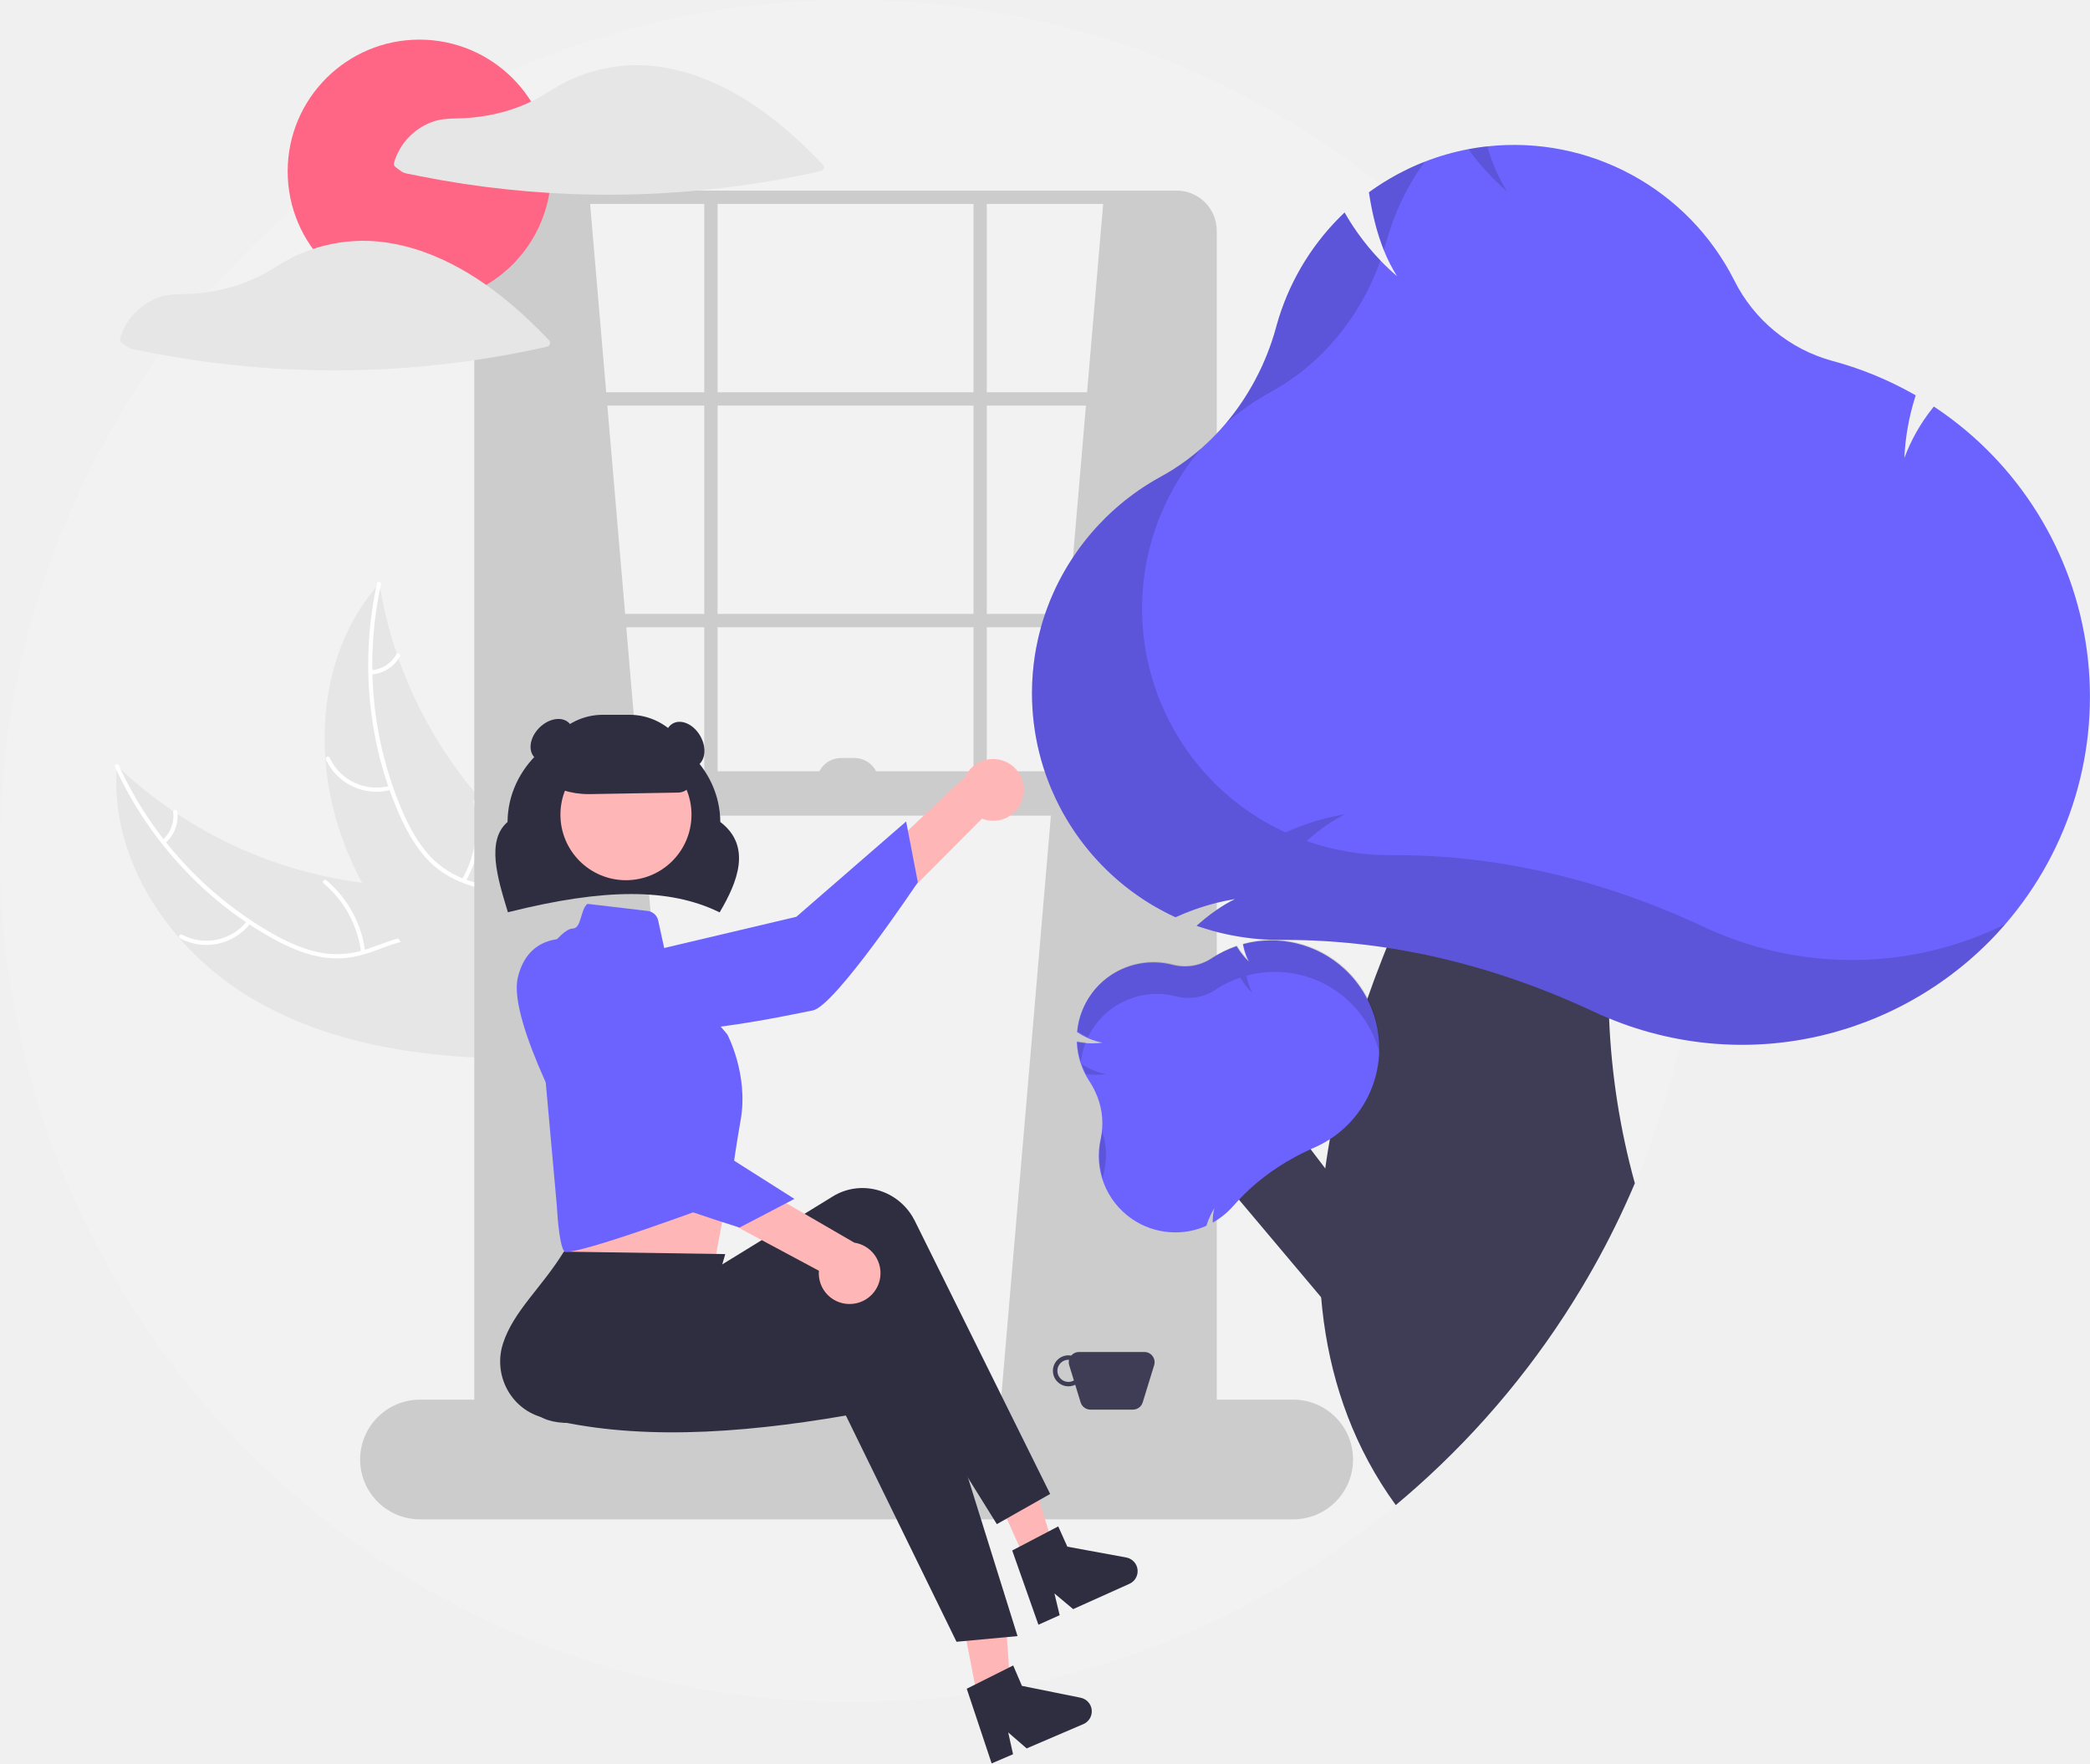
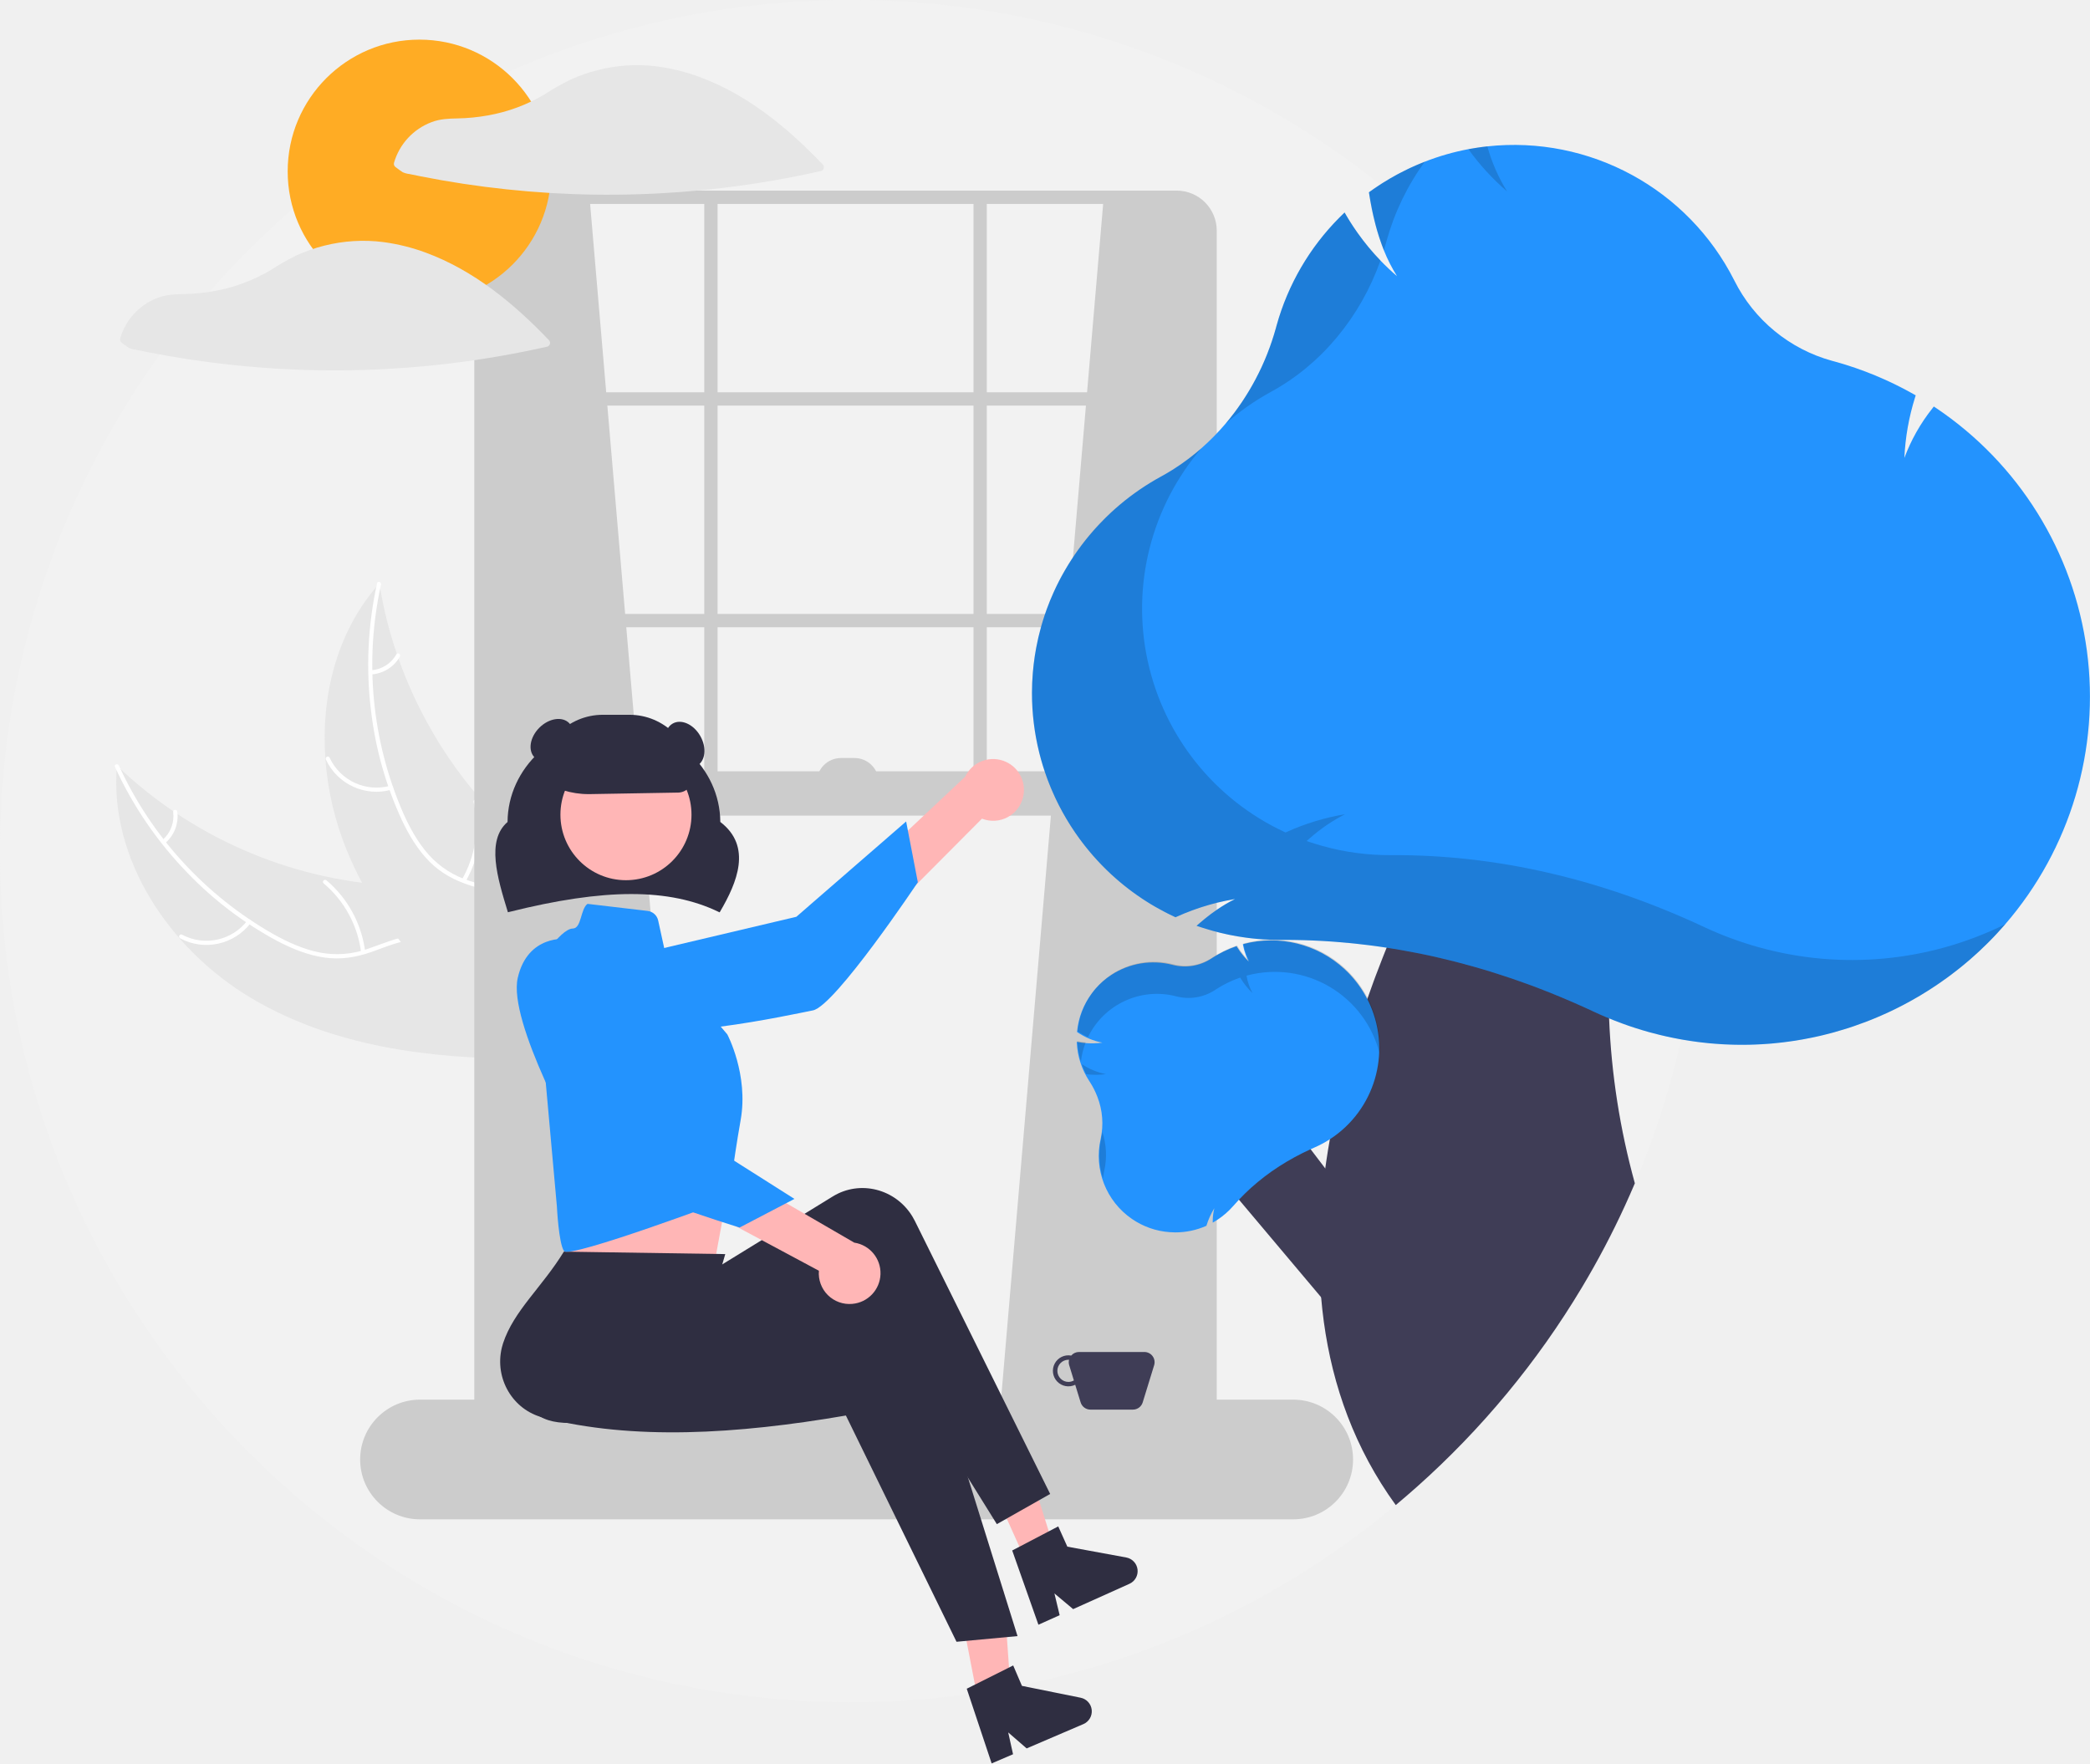
<svg xmlns="http://www.w3.org/2000/svg" data-name="Layer 1" width="943.001" height="795.629" viewBox="0 0 943.001 795.629">
  <path d="M896.499,436.185q0,16.77-1.41,33.2-1.11,12.825-3.03,25.42-2.04,13.335-5,26.35v.01q-1.935,8.565-4.25,16.99a378.355,378.355,0,0,1-16.67,47.92q-2.16,5.085-4.46,10.1a378.585,378.585,0,0,1-19.46,36.94,385.534,385.534,0,0,1-74.35,89.85q-4.74,4.215-9.61,8.29a382.421,382.421,0,0,1-245.76,88.93c-212.08,0-384-171.92-384-384,0-212.08,171.92-384,384-384a382.306,382.306,0,0,1,238.77,83.25q4.77,3.78,9.42,7.73a386.731,386.731,0,0,1,42.23,41.8h.01A382.505,382.505,0,0,1,896.499,436.185Z" transform="translate(-128.4995 -52.18526)" fill="#f2f2f2" />
  <path d="M241.856,502.516c-36.581-21.772-64.19-62.461-60.606-104.878a196.133,196.133,0,0,0,123.333,54.055c17.822,1.053,37.754.369,50.874,12.478,8.163,7.534,11.963,18.878,12.586,29.969.623,11.091-1.599,22.124-3.809,33.011l.761,2.667C322.426,529.978,278.436,524.288,241.856,502.516Z" transform="translate(-128.4995 -52.18526)" fill="#e6e6e6" />
  <path d="M182.142,397.593a167.641,167.641,0,0,0,69.678,76.049c6.587,3.687,13.59,6.854,21.032,8.323a41.405,41.405,0,0,0,21.723-1.721c6.534-2.204,12.963-5.214,19.919-5.791,7.332-.608,14.12,2.221,19.453,7.175,6.525,6.062,10.483,14.107,14.08,22.109,3.994,8.885,8.001,18.176,15.659,24.565.928.774-.328,2.168-1.254,1.396-13.322-11.116-15.497-29.732-26.146-42.824-4.969-6.109-11.809-10.757-19.935-10.635-7.106.107-13.738,3.206-20.334,5.495-6.927,2.403-13.865,3.532-21.178,2.474-7.48-1.081-14.622-3.981-21.274-7.484a162.642,162.642,0,0,1-40.498-30.723A170.614,170.614,0,0,1,180.355,398.165c-.501-1.095,1.29-1.66,1.787-.572Z" transform="translate(-128.4995 -52.18526)" fill="#fff" />
  <path d="M241.624,468.62a25.152,25.152,0,0,1-31.817,6.956c-1.064-.571-.227-2.25.838-1.679a23.29,23.29,0,0,0,29.583-6.531c.727-.964,2.119.296,1.396,1.254Z" transform="translate(-128.4995 -52.18526)" fill="#fff" />
  <path d="M291.41,481.797a48.478,48.478,0,0,0-16.879-31.036c-.925-.777.33-2.172,1.254-1.396A50.424,50.424,0,0,1,293.284,481.697c.148,1.201-1.727,1.294-1.874.1Z" transform="translate(-128.4995 -52.18526)" fill="#fff" />
  <path d="M201.841,431.157a14.237,14.237,0,0,0,4.79-12.632c-.163-1.198,1.712-1.29,1.874-.1a15.954,15.954,0,0,1-5.268,13.986.97.97,0,0,1-1.325.071.943.943,0,0,1-.071-1.325Z" transform="translate(-128.4995 -52.18526)" fill="#fff" />
  <path d="M299.659,315.46c.123.745.246,1.491.383,2.243a187.493,187.493,0,0,0,7.517,29.471c.243.747.501,1.499.765,2.238a197.66,197.66,0,0,0,36.584,62.908,191.952,191.952,0,0,0,20.694,20.552c10.233,8.722,22.022,17.365,28.582,28.626a32.93,32.93,0,0,1,1.871,3.621L368.189,528.683c-.136.113-.258.232-.394.346l-.997,2.589c-.405-.299-.818-.618-1.223-.917-.236-.172-.465-.359-.701-.532-.155-.119-.31-.24-.457-.339-.052-.04-.103-.08-.141-.113-.147-.099-.273-.206-.405-.299q-3.474-2.664-6.923-5.386c-.015-.006-.015-.006-.023-.027-17.484-13.872-33.964-29.326-47.574-46.789-.409-.526-.833-1.057-1.23-1.611a183.167,183.167,0,0,1-16.25-25.087,161.928,161.928,0,0,1-6.968-14.829,134.653,134.653,0,0,1-9.588-40.995c-2.043-28.075,4.916-56.49,22.949-77.632C298.727,316.522,299.182,315.995,299.659,315.46Z" transform="translate(-128.4995 -52.18526)" fill="#e6e6e6" />
  <path d="M300.403,315.957a167.641,167.641,0,0,0,9.848,102.672c3.04,6.91,6.724,13.655,11.782,19.308a41.405,41.405,0,0,0,18.381,11.705c6.544,2.175,13.489,3.641,19.391,7.369,6.22,3.929,9.937,10.274,11.212,17.441,1.56,8.769-.123,17.575-2.069,26.13-2.16,9.498-4.555,19.33-2.287,29.042.275,1.177-1.567,1.534-1.841.359-3.945-16.896,5.527-33.07,4.907-49.934-.29-7.869-2.953-15.699-9.515-20.494-5.738-4.193-12.899-5.711-19.544-7.856-6.977-2.252-13.197-5.528-18.399-10.775-5.322-5.367-9.278-11.982-12.481-18.784a162.642,162.642,0,0,1-13.838-48.913,170.614,170.614,0,0,1,2.683-57.888c.26-1.176,2.029-.549,1.771.619Z" transform="translate(-128.4995 -52.18526)" fill="#fff" />
  <path d="M305.132,408.481A25.152,25.152,0,0,1,275.54,394.879c-.506-1.096,1.174-1.933,1.68-.836a23.29,23.29,0,0,0,27.553,12.596c1.161-.331,1.513,1.512.359,1.841Z" transform="translate(-128.4995 -52.18526)" fill="#fff" />
  <path d="M336.95,448.976a48.477,48.477,0,0,0,5.209-34.943c-.271-1.178,1.571-1.535,1.841-.359a50.424,50.424,0,0,1-5.494,36.35c-.605,1.047-2.158-.006-1.556-1.048Z" transform="translate(-128.4995 -52.18526)" fill="#fff" />
  <path d="M295.923,354.616a14.237,14.237,0,0,0,11.429-7.202c.591-1.055,2.144 0,1.556,1.048a15.954,15.954,0,0,1-12.626,7.995.97.97,0,0,1-1.1-.741.943.943,0,0,1,.741-1.1Z" transform="translate(-128.4995 -52.18526)" fill="#fff" />
  <path d="M394.499,141.185l47,550.192-94,7.068V148.185C358.7,140.774,374.779,139.614,394.499,141.185Z" transform="translate(-128.4995 -52.18526)" fill="#ccc" />
  <path d="M626.499,141.185l-47,550.192,94,7.068V148.185C662.298,140.774,646.22,139.614,626.499,141.185Z" transform="translate(-128.4995 -52.18526)" fill="#ccc" />
  <path d="M659.425,721.185H360.574a18.095,18.095,0,0,1-18.075-18.075V156.26a18.095,18.095,0,0,1,18.075-18.075H659.425A18.095,18.095,0,0,1,677.499,156.26v546.85A18.095,18.095,0,0,1,659.425,721.185Zm-298.851-577A12.088,12.088,0,0,0,348.499,156.26v546.85a12.089,12.089,0,0,0,12.075,12.075H659.425a12.089,12.089,0,0,0,12.075-12.075V156.26a12.088,12.088,0,0,0-12.075-12.075Z" transform="translate(-128.4995 -52.18526)" fill="#ccc" />
  <rect x="217" y="177" width="329" height="6" fill="#ccc" />
  <rect x="217" y="277" width="329" height="6" fill="#ccc" />
  <rect x="317.764" y="89" width="6" height="273" fill="#ccc" />
  <rect x="439.236" y="89" width="6" height="273" fill="#ccc" />
  <path d="M711.999,737.685h-394a27,27,0,0,1,0-54h394a27,27,0,0,1,0,54Z" transform="translate(-128.4995 -52.18526)" fill="#ccc" />
  <rect x="219" y="348" width="327" height="20" fill="#ccc" />
  <path d="M453.194,463.836l-.415-.2c-22.292-10.769-51.483-10.759-94.653.035l-.461.115-.138-.455c-4.567-14.974-9.74-31.934-.021-40.278.136-24.485,21.614-44.368,47.996-44.368,26.376,0,47.851,19.872,47.995,44.351,14.458,11.054,7.567,27.388-.068,40.402Z" transform="translate(-128.4995 -52.18526)" fill="#2f2e41" />
  <path d="M590.206,411.405a13.844,13.844,0,0,1-18.647,10.147l-78.778,79.165L485.753,476.136,563.994,402.621a13.919,13.919,0,0,1,26.212,8.784Z" transform="translate(-128.4995 -52.18526)" fill="#ffb6b6" />
-   <path d="M395.507,487.618s-7.147,16.197,10.488,26.185,79.273-3.812,89.274-5.738S542.625,450.237,542.625,450.237l-5.282-27.415-49.54,43.005Z" transform="translate(-128.4995 -52.18526)" fill="#6c63ff" />
+   <path d="M395.507,487.618s-7.147,16.197,10.488,26.185,79.273-3.812,89.274-5.738S542.625,450.237,542.625,450.237l-5.282-27.415-49.54,43.005Z" transform="translate(-128.4995 -52.18526)" fill="#2393FE" />
  <path d="M382.499,577.185l1,19s-2.952,16.83-.524,20.462c2.409,3.614,68.15,4.07,68.15,4.07s4.344-23.416,8.085-43.913Z" transform="translate(-128.4995 -52.18526)" fill="#ffb6b6" />
  <polygon points="443.014 776.221 456.758 773.445 452.824 717.931 432.54 722.028 443.014 776.221" fill="#ffb6b6" />
  <polygon points="462.701 703.978 475.478 698.233 458.903 645.117 440.045 653.597 462.701 703.978" fill="#ffb6b6" />
  <path d="M602.33,726.235l-24.058,13.622-59.332-95.342c-41.651,28.061-82.381,41.499-123.441,48.67-13.882,2.472-28.035,1.219-30.701-12.91q-.187-.991-.298-1.993c-1.639-15.433,17.558-35.215,19.999-54.097l52.54-3.154,6.479,8.307L504.28,591.982c12.219-7.512,28.291-3.449,35.897,9.076q.602.992,1.118,2.033Z" transform="translate(-128.4995 -52.18526)" fill="#2f2e41" />
  <path d="M587.605,790.372l-27.528,2.558-49.913-102.081c-49.495,8.512-96.19,11.239-136.579.942-13.675-3.438-22.034-17.558-18.67-31.538q.236-.98.545-1.94c4.834-14.748,17.487-25.183,27.456-41.404L455.733,618.016l-8.133,28.062,70.736-9.154c14.225-1.841,27.217,8.456,29.018,22.998q.143,1.152.186,2.313Z" transform="translate(-128.4995 -52.18526)" fill="#2f2e41" />
  <circle cx="282.432" cy="367.57" r="29.568" fill="#ffb6b6" />
-   <path d="M393.598,459.997l27.111,3.19a5.532,5.532,0,0,1,4.758,4.313l4.311,19.729,26.877,31.651s9.651,18.096,6.032,38.605-5.21,35.748-5.21,35.748S385.381,620.263,382.968,616.644s-3.196-20.058-3.196-20.058L370.121,489.216S380.979,471.121,387.011,471.121C390.904,470.989,390.405,462.228,393.598,459.997Z" transform="translate(-128.4995 -52.18526)" fill="#6c63ff" />
-   <ellipse cx="329.711" cy="539.387" rx="6.884" ry="8.261" fill="#6c63ff" />
+   <path d="M393.598,459.997l27.111,3.19a5.532,5.532,0,0,1,4.758,4.313l4.311,19.729,26.877,31.651s9.651,18.096,6.032,38.605-5.21,35.748-5.21,35.748S385.381,620.263,382.968,616.644s-3.196-20.058-3.196-20.058L370.121,489.216S380.979,471.121,387.011,471.121C390.904,470.989,390.405,462.228,393.598,459.997Z" transform="translate(-128.4995 -52.18526)" fill="#2393FE" />
+   <ellipse cx="329.711" cy="539.387" rx="6.884" ry="8.261" fill="#2393FE" />
  <path d="M564.693,814.113l20.954-10.501,3.949,9.213,26.496,5.356a6.261,6.261,0,0,1,1.227,11.892l-25.601,10.974-8.319-7.222,2.183,9.852-9.653,4.138Z" transform="translate(-128.4995 -52.18526)" fill="#2f2e41" />
  <path d="M585.204,751.744l20.766-10.868,4.111,9.142,26.587,4.889a6.261,6.261,0,0,1,1.436,11.869l-25.404,11.422-8.445-7.074,2.356,9.812-9.578,4.307Z" transform="translate(-128.4995 -52.18526)" fill="#2f2e41" />
  <path d="M394.039,410.48a37.838,37.838,0,0,1-21.826-6.886l-.213-.149v-.26a28.532,28.532,0,0,1,28.5-28.5h12a28.532,28.532,0,0,1,28.5,28.5,6.636,6.636,0,0,1-6.49,6.604l-39.796.686C394.488,410.479,394.263,410.48,394.039,410.48Z" transform="translate(-128.4995 -52.18526)" fill="#2f2e41" />
  <ellipse cx="437.499" cy="388.185" rx="8" ry="11" transform="translate(-263.9783 218.5714) rotate(-30)" fill="#2f2e41" />
  <ellipse cx="377.5" cy="386.185" rx="11" ry="8" transform="translate(-291.0066 327.8583) rotate(-45)" fill="#2f2e41" />
  <path d="M644.838,662.185H615.325a4.57,4.57,0,0,0-3.499,1.617,6.999,6.999,0,1,0,1.806,13.173l2.448,7.954a4.611,4.611,0,0,0,4.408,3.255h19.188a4.611,4.611,0,0,0,4.407-3.255l5.163-16.777A4.612,4.612,0,0,0,644.838,662.185Zm-34.256,13.5a5,5,0,1,1,0-10c.091,0,.176.022.267.027a4.564,4.564,0,0,0,.07,2.441l2.112,6.865A4.937,4.937,0,0,1,610.581,675.685Z" transform="translate(-128.4995 -52.18526)" fill="#3f3d56" />
  <path d="M513.052,640.478a13.844,13.844,0,0,1-15.07-14.951L399.543,572.775,421.074,558.989l92.873,53.858a13.919,13.919,0,0,1-.895,27.63Z" transform="translate(-128.4995 -52.18526)" fill="#ffb6b6" />
-   <path d="M384.182,475.832s-17.566-2.2-22.075,17.56,26.396,74.846,31.111,83.874,68.983,28.773,68.983,28.773l24.747-12.926-55.411-35.118Z" transform="translate(-128.4995 -52.18526)" fill="#6c63ff" />
+   <path d="M384.182,475.832s-17.566-2.2-22.075,17.56,26.396,74.846,31.111,83.874,68.983,28.773,68.983,28.773l24.747-12.926-55.411-35.118Z" transform="translate(-128.4995 -52.18526)" fill="#2393FE" />
  <path d="M379.5,342h6a11,11,0,0,1,11,11v0a0,0,0,0,1,0,0h-28a0,0,0,0,1,0,0v0A11,11,0,0,1,379.5,342Z" fill="#ccc" />
-   <circle cx="189.242" cy="77.324" r="59.442" fill="#ff6584" />
+   <circle cx="189.242" cy="77.324" r="59.442" fill="#FFAC24" />
  <path d="M499.738,126.411c-15.731-16.502-34.001-31.557-55.63-39.512a89.414,89.414,0,0,0-18.633-4.682c-.051-.007-.1.003-.15-.001a2.746,2.746,0,0,0-.314-.062,71.725,71.725,0,0,0-26.622,1.607A73.554,73.554,0,0,0,385.993,88.079a108.399,108.399,0,0,0-11.631,6.592,75.653,75.653,0,0,1-25.703,9.589,86.468,86.468,0,0,1-13.805,1.355c-4.018.081-7.807.22-11.613,1.672a27.874,27.874,0,0,0-16.976,18.381,1.807,1.807,0,0,0,.803,1.974c1.03.737,2.034,1.574,3.115,2.231a9.719,9.719,0,0,0,3.043.83q2.58.544,5.167,1.057,9.529,1.888,19.137,3.343,19.442,2.943,39.094,4.146a435.303,435.303,0,0,0,78.685-2.365,436.802,436.802,0,0,0,43.655-7.551A1.764,1.764,0,0,0,499.738,126.411Z" transform="translate(-128.4995 -52.18526)" fill="#e6e6e6" />
  <path d="M320.562,166.155a89.414,89.414,0,0,0-18.632-4.682c-.051-.007-.1.003-.15-.001a2.747,2.747,0,0,0-.314-.062,71.725,71.725,0,0,0-26.622,1.607,73.555,73.555,0,0,0-12.396,4.318,108.4,108.4,0,0,0-11.631,6.592,75.653,75.653,0,0,1-25.703,9.589,86.468,86.468,0,0,1-13.805,1.355c-4.018.081-7.807.22-11.613,1.672A27.874,27.874,0,0,0,182.72,204.923a1.807,1.807,0,0,0,.803,1.974c1.03.737,2.034,1.574,3.115,2.231a9.719,9.719,0,0,0,3.043.83q2.58.544,5.167,1.057,9.529,1.888,19.137,3.343,19.442,2.943,39.094,4.146a435.303,435.303,0,0,0,78.685-2.365,436.803,436.803,0,0,0,43.655-7.551,1.764,1.764,0,0,0,.771-2.922C360.461,189.165,342.191,174.11,320.562,166.155Z" transform="translate(-128.4995 -52.18526)" fill="#e6e6e6" />
  <polygon points="620.723 557.099 575.011 497.048 538.943 517.442 615.374 608.204 620.723 557.099" fill="#3f3d56" />
  <path d="M854.519,511.665a329.337,329.337,0,0,0,11.62,74.41q-2.16,5.085-4.46,10.1a378.585,378.585,0,0,1-19.46,36.94,385.534,385.534,0,0,1-74.35,89.85q-4.74,4.215-9.61,8.29c-18.51-25.52-28.5-53.68-32.45-82.66-.5-3.68-.91-7.4-1.22-11.1v-.02a236.759,236.759,0,0,1-.73-27.04c.01-.72.03-1.45.06-2.18.35-9.64,1.22-19.3,2.53-28.87v-.01c.15-1.1.3-2.2.47-3.3.48-3.3,1.02-6.6,1.61-9.88a400.208,400.208,0,0,1,14.34-55.79v-.01c.17-.53.34-1.05.53-1.57.66-1.98,1.33-3.94,2.02-5.9a3.435,3.435,0,0,1,.16-.45q1.335-3.84,2.73-7.62.375-1.05.78-2.1c1.05-2.81,2.12-5.6,3.21-8.35.34-.88.69-1.76,1.04-2.63.27-.67.53-1.34.81-2v-.01q2.385-5.895,4.83-11.56c4.57-10.62,9.27-20.61,13.85-29.82l.01-.01c19.01-38.13,36.29-62.89,36.29-62.89l64.89,21c-7.74,13.73-13.73,33.98-17.01,57.87a323.067,323.067,0,0,0-2.49,57.3Z" transform="translate(-128.4995 -52.18526)" fill="#3f3d56" />
-   <path d="M746.669,505.555c-.38-.89-.81-1.76-1.25-2.63a49.257,49.257,0,0,0-8.71-12c-.52-.53-1.06-1.06-1.62-1.56a48.718,48.718,0,0,0-45.48-11.26l-.04.02-.3.08.07.34a28.28,28.28,0,0,0,1.3,4.65c.15.41.32.8.49,1.19.07.18.16.34.24.52,0,0-.01.01.01.01,0,.01.01.02.01.03.19.37.37.75.57,1.11-.41-.39-.8-.79-1.18-1.2-.37-.38-.71-.78-1.05-1.18a33.147,33.147,0,0,1-3.15-4.34l-.16-.27-.28.11a49.113,49.113,0,0,0-10.72,5.25l-.36.24a21.802,21.802,0,0,1-17.51,2.86,34.718,34.718,0,0,0-27.59,4.51,34.303,34.303,0,0,0-7.18,6.26c-.18.21-.36.43-.54.64-.38.46-.74.93-1.09,1.41a34.263,34.263,0,0,0-6.67,17.23l-.02.23.19.13a29.714,29.714,0,0,0,11.24,4.68,33.63,33.63,0,0,1-7.64.19h-.01a30.941,30.941,0,0,1-3.44-.48l-.21-.04h-.01l-.26-.05.04.48a34.399,34.399,0,0,0,5.57,17.15l.1.14a1.407,1.407,0,0,1,.1.16,35.997,35.997,0,0,1,3.52,6.91,32.918,32.918,0,0,1,1.48,18.91,34.48,34.48,0,0,0,14.12,36.18,34.296,34.296,0,0,0,16.95,5.95c.83.07,1.67.11,2.51.11a34.479,34.479,0,0,0,13.97-2.91l.16-.06.04-.18a33.841,33.841,0,0,1,3.54-7.78,23.575,23.575,0,0,0-.74,5.87v.66l.57-.33c.49-.29.99-.6,1.44-.89a35.226,35.226,0,0,0,7.27-6.32c.83-.96,1.67-1.89,2.55-2.82l.01-.01c1.71-1.82,3.52-3.6,5.4-5.3a100.973,100.973,0,0,1,12.8-9.77,110.307,110.307,0,0,1,14.13-7.68h.01c.55-.26,1.11-.51,1.66-.75a48.741,48.741,0,0,0,7.01-3.76c.08-.05.15-.09.22-.14a48.792,48.792,0,0,0,17.92-60.5Z" transform="translate(-128.4995 -52.18526)" fill="#6c63ff" />
+   <path d="M746.669,505.555c-.38-.89-.81-1.76-1.25-2.63a49.257,49.257,0,0,0-8.71-12c-.52-.53-1.06-1.06-1.62-1.56a48.718,48.718,0,0,0-45.48-11.26l-.04.02-.3.08.07.34a28.28,28.28,0,0,0,1.3,4.65c.15.41.32.8.49,1.19.07.18.16.34.24.52,0,0-.01.01.01.01,0,.01.01.02.01.03.19.37.37.75.57,1.11-.41-.39-.8-.79-1.18-1.2-.37-.38-.71-.78-1.05-1.18a33.147,33.147,0,0,1-3.15-4.34l-.16-.27-.28.11a49.113,49.113,0,0,0-10.72,5.25l-.36.24a21.802,21.802,0,0,1-17.51,2.86,34.718,34.718,0,0,0-27.59,4.51,34.303,34.303,0,0,0-7.18,6.26c-.18.21-.36.43-.54.64-.38.46-.74.93-1.09,1.41a34.263,34.263,0,0,0-6.67,17.23l-.02.23.19.13a29.714,29.714,0,0,0,11.24,4.68,33.63,33.63,0,0,1-7.64.19h-.01a30.941,30.941,0,0,1-3.44-.48l-.21-.04h-.01l-.26-.05.04.48a34.399,34.399,0,0,0,5.57,17.15l.1.14a1.407,1.407,0,0,1,.1.16,35.997,35.997,0,0,1,3.52,6.91,32.918,32.918,0,0,1,1.48,18.91,34.48,34.48,0,0,0,14.12,36.18,34.296,34.296,0,0,0,16.95,5.95c.83.07,1.67.11,2.51.11a34.479,34.479,0,0,0,13.97-2.91l.16-.06.04-.18a33.841,33.841,0,0,1,3.54-7.78,23.575,23.575,0,0,0-.74,5.87v.66l.57-.33c.49-.29.99-.6,1.44-.89a35.226,35.226,0,0,0,7.27-6.32c.83-.96,1.67-1.89,2.55-2.82l.01-.01c1.71-1.82,3.52-3.6,5.4-5.3a100.973,100.973,0,0,1,12.8-9.77,110.307,110.307,0,0,1,14.13-7.68h.01c.55-.26,1.11-.51,1.66-.75a48.741,48.741,0,0,0,7.01-3.76c.08-.05.15-.09.22-.14a48.792,48.792,0,0,0,17.92-60.5Z" transform="translate(-128.4995 -52.18526)" fill="#2393FE" />
  <path d="M626.777,580.184a34.46,34.46,0,0,0-.619,3.684,34.929,34.929,0,0,1-.782-18.176c.208-.921.364-1.853.486-2.791A32.78,32.78,0,0,1,626.777,580.184Z" transform="translate(-128.4995 -52.18526)" opacity="0.15" />
  <path d="M627.533,536.806a33.631,33.631,0,0,1-8.932.043,34.586,34.586,0,0,1-2.007-4.545A29.305,29.305,0,0,0,627.533,536.806Z" transform="translate(-128.4995 -52.18526)" opacity="0.15" />
  <path d="M618.364,522.484a34.761,34.761,0,0,0-2.161,8.705,34.362,34.362,0,0,1-1.602-8.768l-.025-.48.472.092A33.397,33.397,0,0,0,618.364,522.484Z" transform="translate(-128.4995 -52.18526)" opacity="0.15" />
  <path d="M630.217,491.738a34.632,34.632,0,0,1,27.574-4.516,21.766,21.766,0,0,0,17.52-2.855l.361-.238a48.965,48.965,0,0,1,10.714-5.262l.288-.1.157.26a33.12,33.12,0,0,0,5.376,6.725,25.398,25.398,0,0,1-2.618-7.51l-.068-.346.341-.09a48.721,48.721,0,0,1,61.116,49.7,48.73,48.73,0,0,0-59.715-35.207l-.341.09.068.346a25.399,25.399,0,0,0,2.618,7.51,33.121,33.121,0,0,1-5.376-6.725l-.157-.26-.288.1a48.964,48.964,0,0,0-10.714,5.262l-.361.238a21.766,21.766,0,0,1-17.52,2.855,34.556,34.556,0,0,0-39.8,18.426,41.881,41.881,0,0,1-4.493-2.51l-.196-.124.023-.23A34.418,34.418,0,0,1,630.217,491.738Z" transform="translate(-128.4995 -52.18526)" opacity="0.15" />
-   <path d="M1001.979,236.225l-.95-.63-.69.9a81.83,81.83,0,0,0-12.59,22.29,106.752,106.752,0,0,1,4.82-27.29l.3-.93-.86-.49a157.689,157.689,0,0,0-35.5-14.72l-1.35-.36a70.061,70.061,0,0,1-44.15-36.28,111.368,111.368,0,0,0-111.43-60.49h-.01c-.24.02-.49.05-.73.08-.41.04-.81.09-1.21.14-.82.11-1.62.22-2.42.34-.68.1-1.37.21-2.05.33-.36.05-.71.11-1.06.18-.35.06-.71.12-1.06.19h-.01a110.254,110.254,0,0,0-19.66,5.65h-.01v.01l-1.61.63q-2.49,1.02-4.94,2.16c-.37.17-.73.35-1.1.52-.1.05-.21.1-.31.16-1.05.5-2.09,1.02-3.12,1.57-.15.07-.3.15-.45.23l-.96.51q-3.165,1.71-6.22,3.63c-.17.1-.33.2-.5.31-.18.12-.37.24-.55.36-.11.06-.22.14-.33.21-.31.19-.61.39-.91.6-.6.39-1.2.79-1.79,1.2-.61.41-1.21.84-1.81,1.27l-.6.43.11.74c.1.61.19,1.22.3,1.82.1.6.2,1.19.31,1.78.17.99.36,1.97.55,2.92.13.63.25,1.25.39,1.86q.195.945.42,1.89c.29,1.3.6,2.56.93,3.8.16.62.33,1.24.51,1.85.1.37.2.74.31,1.1q.12.375.24.75c.02.08.04.17.07.26a2.406,2.406,0,0,0,.08.25q.165.555.33,1.08c.06.19.12.38.19.56.14.43.29.87.44,1.29.16.48.33.96.5,1.43.04.12.08.23.12.35.03.09.06.18.1.27.04.1.08.21.12.31.17.45.34.91.52,1.36.06.16.12.33.19.49a71.635,71.635,0,0,0,5.95,11.7q-3.885-3.33-7.48-7.06a107.658,107.658,0,0,1-10.2-12.31c-.25-.34-.5-.69-.73-1.04-.47-.67-.93-1.34-1.38-2.02-.48-.7-.94-1.43-1.39-2.15-.3-.48-.6-.97-.89-1.45-.29-.46-.56-.91-.82-1.37l-.78-1.34h-.01v.01l-1.1,1.08c-.44.43-.88.86-1.31,1.29a111.134,111.134,0,0,0-28.27,48.65l-.15.55-.15.57c-.29,1.02-.58,2.01-.89,3.02v.01c-.3,1-.62,2-.96,2.98-.31.93-.63,1.85-.97,2.77q-.165.465-.36.93c-.21.6-.44,1.19-.67,1.79-.11.27-.22.55-.33.82-.27.66-.54,1.32-.81,1.97-.04.1-.09.21-.14.31-.08.2-.17.4-.25.59-.21.48-.43.97-.64,1.45-.15.31-.29.63-.43.94-.06.14-.13.28-.19.42-.37.8-.75,1.59-1.15,2.37-.45.92-.91,1.84-1.4,2.74-.43.84-.88,1.66-1.35,2.48-.81,1.45-1.66,2.89-2.54,4.29-.34.54-.68,1.08-1.03,1.62-.08.13-.16.26-.24.38-.29.47-.59.92-.9,1.38-.21.31-.42.62-.63.92-.35.54-.72,1.06-1.1,1.57-.1.16-.21.31-.32.46-.56.78-1.12,1.54-1.69,2.3-.02.01-.02.02-.03.03-.02,0-.02.01-.03.02-.25.33-.5.66-.76.98-.34.47-.71.93-1.08,1.38-.6.76-1.23,1.53-1.87,2.28-.02.02-.03.04-.05.05a106.528,106.528,0,0,1-10.74,10.92c-.07.06-.12.12-.19.17-.54.47-1.08.94-1.64,1.4q-.345.285-.69.57c-.38.32-.77.64-1.15.93a.793.793,0,0,1-.15.12c-.34.28-.67.54-1.01.8-.41.33-.82.64-1.24.95q-2.97,2.25-6.1,4.25c-.31.21-.64.42-.96.62-.19.12-.38.24-.56.34-.76.47-1.52.93-2.28,1.37-.76.45-1.54.88-2.31,1.3-1.65.9-3.28,1.84-4.87,2.82-.8.5-1.6,1-2.39,1.51q-4.71,3.06-9.07,6.55a110.737,110.737,0,0,0-8.35,7.41q-.495.48-.99.99c-.66.65-1.3,1.31-1.91,1.97-.98,1.01-1.92,2.05-2.85,3.1a112.398,112.398,0,0,0-12.96,18.02,105.926,105.926,0,0,0-5.08,9.89c-1.15,2.53-2.2,5.12-3.15,7.74q-.945,2.625-1.77,5.3c-.27.89-.53,1.79-.78,2.69-.85,3.05-1.56,6.13-2.14,9.22q-.705,3.72-1.14,7.45c-.15,1.25-.27,2.5-.38,3.74q-.386,4.572-.395,9.152a111.31,111.31,0,0,0,3.315,27.178q.735,2.94,1.63,5.85c.3.97.62,1.93.94,2.89q1.215,3.6,2.69,7.13.885,2.115,1.86,4.2a111.616,111.616,0,0,0,15.68,24.56q1.545,1.845,3.19,3.63c.01,0,0,.01,0,.01a110.899,110.899,0,0,0,8.63,8.44h.01q1.815,1.605,3.69,3.11c.01-.01.01,0,.01,0,1.26,1.02,2.53,2,3.83,2.95q.975.705,1.98,1.41,1.965,1.395,4.01,2.69h.01q2.04,1.32,4.14,2.52c2.81,1.61,5.69,3.12,8.65,4.49l.5.23.51-.23a109.461,109.461,0,0,1,14.64-5.37c1.1-.32,2.21-.61,3.31-.89q4.17-1.035,8.4-1.74a69.101,69.101,0,0,0-7.94,4.67c-1.97,1.33-3.91,2.78-5.86,4.38-.65.53-1.3,1.08-1.95,1.64l-1.62,1.4,2.03.67c.74.24,1.48.48,2.22.7,1.01.32,2.01.61,2.99.88q3.21.9,6.46,1.59c.53.11,1.05.22,1.58.33,1.03.2,2.07.4,3.11.58a.687.687,0,0,0,.13.02c1.08.18,2.17.35,3.25.5q3.015.435,6.03.69c.22.03.44.04.67.05.49.04.97.08,1.46.11,1.08.07,2.17.12,3.26.16.08,0,.15.01.23.01.55.02,1.1.04,1.65.05,0,0,0,.01.01,0,.55.01,1.1.02,1.65.02h3.04c.57,0,1.14.01,1.72.01.8,0,1.61.01,2.41.02.21,0,.43.01.65.01,1.28.02,2.56.05,3.84.08.08,0,.16.01.24.01,1.28.04,2.56.08,3.84.14.28.01.56.02.85.04q1.845.075,3.69.18c.35.02.71.05,1.07.07.93.05,1.87.11,2.8.18.55.03,1.09.07,1.64.12,2.22.17,4.43.36,6.65.58.74.06,1.48.14,2.22.22q2.97.315,5.96.69c.89.1,1.78.22,2.67.34.1.01.2.02.3.04,1.1.15,2.19.3,3.29.46.72.1,1.44.21,2.16.32.74.11,1.48.22,2.22.35.4.06.8.13,1.21.2.96.15,1.93.31,2.9.49a2.348,2.348,0,0,1,.26.04c2.06.36,4.13.74,6.19,1.15,1.21.23,2.41.47,3.61.72.94.19,1.88.39,2.82.59.16.03.32.07.48.11a.515.515,0,0,0,.11.02c1.42.31,2.85.63,4.27.97q7.395,1.71,14.77,3.8c1.13.31,2.26.64,3.39.97.48.14.95.28,1.42.42.98.29,1.95.58,2.93.89.86.26,1.73.53,2.59.81.54.17,1.08.34,1.62.52.84.26,1.68.53,2.51.82.71.22,1.41.45,2.11.7,1,.33,2.01.67,3.01,1.03.29.1.59.2.88.31,1.22.42,2.44.85,3.66,1.3,1.19.43,2.38.87,3.56,1.31.82.31,1.64.61,2.45.93.91.35,1.82.7,2.72,1.06,1.3.51,2.61,1.03,3.91,1.56,1.2.48,2.39.97,3.59,1.48.22.09.45.18.67.28,1.04.43,2.08.88,3.11,1.33.67.28,1.33.57,1.99.86q4.32,1.89,8.63,3.91h.01c1.8.85,3.63,1.66,5.47,2.43.43.18.86.36,1.3.53.73.31,1.47.6,2.21.9.48.19.96.38,1.45.56.71.28,1.43.55,2.15.81.76.28,1.51.56,2.28.82.27.1.54.19.82.29.89.3,1.78.6,2.68.89.09.03.18.06.28.09.94.3,1.88.6,2.83.88a2.002,2.002,0,0,0,.23.07c1.02.31,2.06.61,3.09.9,1.52.42,3.05.82,4.58,1.19.28.07.56.14.84.2.82.2,1.63.39,2.45.57.87.2,1.75.38,2.62.56.88.18,1.76.36,2.63.52.47.09.94.18,1.4.26l1.23.21c.85.15,1.7.28,2.56.42a.195.195,0,0,1,.07.01c.97.15,1.93.29,2.9.41.93.13,1.86.24,2.79.35.19.02.39.04.59.06.77.09,1.54.18,2.31.25q.33.03.66.06c.76.07,1.52.14,2.28.19a3.559,3.559,0,0,0,.46.03c.68.06,1.36.11,2.04.14.48.04.95.06,1.43.09.25.01.49.02.74.03.66.04,1.32.06,1.99.08.81.03,1.62.05,2.42.07.97.02,1.95.03,2.92.03h.02c.95,0,1.91-.01,2.86-.03h.36l1.05-.03c.54-.01,1.08-.03,1.61-.05,1.02-.04,2.03-.09,3.04-.15.4-.02.81-.05,1.21-.07.18-.01.37-.03.55-.04.63-.04,1.25-.08,1.88-.13.65-.05,1.31-.11,1.96-.18.84-.08,1.68-.17,2.52-.26.66-.07,1.32-.15,1.97-.23a2.032,2.032,0,0,0,.26-.04c.63-.07,1.26-.15,1.88-.24.74-.1,1.47-.21,2.2-.32.08-.01.15-.02.23-.03,1.26-.2,2.53-.4,3.8-.63,1.33-.24,2.66-.5,3.98-.77.49-.1.97-.21,1.46-.31.27-.06.55-.11.81-.17.41-.09.81-.18,1.21-.28.07-.01.15-.03.22-.04.56-.12,1.11-.26,1.67-.4,1.12-.27,2.22-.55,3.32-.85.49-.12.98-.25,1.45-.38.14-.04.28-.08.41-.12q3.045-.855,6.04-1.81c.88-.28,1.75-.57,2.62-.88q2.805-.96,5.56-2.02c.49-.18.98-.38,1.47-.57.72-.29,1.44-.58,2.15-.87.64-.27,1.28-.54,1.93-.82.32-.13.64-.27.96-.41.96-.42,1.92-.85,2.87-1.28.64-.3,1.27-.59,1.9-.89,1-.48,1.99-.97,2.98-1.46.25-.13.49-.26.73-.38.63-.32,1.26-.65,1.9-.97,1.01-.54,2.02-1.08,3.02-1.64.34-.18.67-.37,1.01-.56q1.65-.93,3.27-1.89,3.585-2.145,7.07-4.48c.58-.38,1.16-.78,1.73-1.17,1.08-.74,2.14-1.5,3.2-2.26.11-.08.21-.16.32-.23.53-.39,1.06-.78,1.59-1.18,1.1-.83,2.19-1.67,3.28-2.53.02-.01.05-.04.08-.06.49-.39.98-.78,1.46-1.17,1.49-1.21,2.96-2.44,4.4-3.71.71-.61,1.41-1.24,2.1-1.87.52-.47,1.04-.94,1.55-1.42,1.03-.97,2.04-1.93,3.04-2.91.5-.48.99-.98,1.49-1.48.49-.5.99-1,1.48-1.51.17-.17.34-.35.51-.53.5-.53,1-1.07,1.5-1.6.43-.46.85-.94,1.28-1.42.72-.8,1.45-1.6,2.16-2.41a1.534,1.534,0,0,1,.12-.13c.04-.05.08-.09.11-.13h-.01a156.932,156.932,0,0,0-31.27-232.97Z" transform="translate(-128.4995 -52.18526)" fill="#6c63ff" />
+   <path d="M1001.979,236.225l-.95-.63-.69.9a81.83,81.83,0,0,0-12.59,22.29,106.752,106.752,0,0,1,4.82-27.29l.3-.93-.86-.49a157.689,157.689,0,0,0-35.5-14.72l-1.35-.36a70.061,70.061,0,0,1-44.15-36.28,111.368,111.368,0,0,0-111.43-60.49h-.01c-.24.02-.49.05-.73.08-.41.04-.81.09-1.21.14-.82.11-1.62.22-2.42.34-.68.1-1.37.21-2.05.33-.36.05-.71.11-1.06.18-.35.06-.71.12-1.06.19h-.01a110.254,110.254,0,0,0-19.66,5.65h-.01v.01l-1.61.63q-2.49,1.02-4.94,2.16c-.37.17-.73.35-1.1.52-.1.05-.21.1-.31.16-1.05.5-2.09,1.02-3.12,1.57-.15.07-.3.15-.45.23l-.96.51q-3.165,1.71-6.22,3.63c-.17.1-.33.2-.5.31-.18.12-.37.24-.55.36-.11.06-.22.14-.33.21-.31.19-.61.39-.91.6-.6.39-1.2.79-1.79,1.2-.61.41-1.21.84-1.81,1.27l-.6.43.11.74c.1.61.19,1.22.3,1.82.1.6.2,1.19.31,1.78.17.99.36,1.97.55,2.92.13.63.25,1.25.39,1.86q.195.945.42,1.89c.29,1.3.6,2.56.93,3.8.16.62.33,1.24.51,1.85.1.37.2.74.31,1.1q.12.375.24.75c.02.08.04.17.07.26a2.406,2.406,0,0,0,.08.25q.165.555.33,1.08c.06.19.12.38.19.56.14.43.29.87.44,1.29.16.48.33.96.5,1.43.04.12.08.23.12.35.03.09.06.18.1.27.04.1.08.21.12.31.17.45.34.91.52,1.36.06.16.12.33.19.49a71.635,71.635,0,0,0,5.95,11.7q-3.885-3.33-7.48-7.06a107.658,107.658,0,0,1-10.2-12.31c-.25-.34-.5-.69-.73-1.04-.47-.67-.93-1.34-1.38-2.02-.48-.7-.94-1.43-1.39-2.15-.3-.48-.6-.97-.89-1.45-.29-.46-.56-.91-.82-1.37l-.78-1.34h-.01v.01l-1.1,1.08c-.44.43-.88.86-1.31,1.29a111.134,111.134,0,0,0-28.27,48.65l-.15.55-.15.57c-.29,1.02-.58,2.01-.89,3.02v.01c-.3,1-.62,2-.96,2.98-.31.93-.63,1.85-.97,2.77q-.165.465-.36.93c-.21.6-.44,1.19-.67,1.79-.11.27-.22.55-.33.82-.27.66-.54,1.32-.81,1.97-.04.1-.09.21-.14.31-.08.2-.17.4-.25.59-.21.48-.43.97-.64,1.45-.15.31-.29.63-.43.94-.06.14-.13.28-.19.42-.37.8-.75,1.59-1.15,2.37-.45.92-.91,1.84-1.4,2.74-.43.84-.88,1.66-1.35,2.48-.81,1.45-1.66,2.89-2.54,4.29-.34.54-.68,1.08-1.03,1.62-.08.13-.16.26-.24.38-.29.47-.59.92-.9,1.38-.21.31-.42.62-.63.92-.35.54-.72,1.06-1.1,1.57-.1.16-.21.31-.32.46-.56.78-1.12,1.54-1.69,2.3-.02.01-.02.02-.03.03-.02,0-.02.01-.03.02-.25.33-.5.66-.76.98-.34.47-.71.93-1.08,1.38-.6.76-1.23,1.53-1.87,2.28-.02.02-.03.04-.05.05a106.528,106.528,0,0,1-10.74,10.92c-.07.06-.12.12-.19.17-.54.47-1.08.94-1.64,1.4q-.345.285-.69.57c-.38.32-.77.64-1.15.93a.793.793,0,0,1-.15.12c-.34.28-.67.54-1.01.8-.41.33-.82.64-1.24.95q-2.97,2.25-6.1,4.25c-.31.21-.64.42-.96.62-.19.12-.38.24-.56.34-.76.47-1.52.93-2.28,1.37-.76.45-1.54.88-2.31,1.3-1.65.9-3.28,1.84-4.87,2.82-.8.5-1.6,1-2.39,1.51q-4.71,3.06-9.07,6.55a110.737,110.737,0,0,0-8.35,7.41q-.495.48-.99.99c-.66.65-1.3,1.31-1.91,1.97-.98,1.01-1.92,2.05-2.85,3.1a112.398,112.398,0,0,0-12.96,18.02,105.926,105.926,0,0,0-5.08,9.89c-1.15,2.53-2.2,5.12-3.15,7.74q-.945,2.625-1.77,5.3c-.27.89-.53,1.79-.78,2.69-.85,3.05-1.56,6.13-2.14,9.22q-.705,3.72-1.14,7.45c-.15,1.25-.27,2.5-.38,3.74q-.386,4.572-.395,9.152a111.31,111.31,0,0,0,3.315,27.178q.735,2.94,1.63,5.85c.3.97.62,1.93.94,2.89q1.215,3.6,2.69,7.13.885,2.115,1.86,4.2a111.616,111.616,0,0,0,15.68,24.56q1.545,1.845,3.19,3.63c.01,0,0,.01,0,.01a110.899,110.899,0,0,0,8.63,8.44h.01q1.815,1.605,3.69,3.11c.01-.01.01,0,.01,0,1.26,1.02,2.53,2,3.83,2.95q.975.705,1.98,1.41,1.965,1.395,4.01,2.69h.01q2.04,1.32,4.14,2.52c2.81,1.61,5.69,3.12,8.65,4.49l.5.23.51-.23a109.461,109.461,0,0,1,14.64-5.37c1.1-.32,2.21-.61,3.31-.89q4.17-1.035,8.4-1.74a69.101,69.101,0,0,0-7.94,4.67c-1.97,1.33-3.91,2.78-5.86,4.38-.65.53-1.3,1.08-1.95,1.64l-1.62,1.4,2.03.67c.74.24,1.48.48,2.22.7,1.01.32,2.01.61,2.99.88q3.21.9,6.46,1.59c.53.11,1.05.22,1.58.33,1.03.2,2.07.4,3.11.58a.687.687,0,0,0,.13.02c1.08.18,2.17.35,3.25.5q3.015.435,6.03.69c.22.03.44.04.67.05.49.04.97.08,1.46.11,1.08.07,2.17.12,3.26.16.08,0,.15.01.23.01.55.02,1.1.04,1.65.05,0,0,0,.01.01,0,.55.01,1.1.02,1.65.02h3.04c.57,0,1.14.01,1.72.01.8,0,1.61.01,2.41.02.21,0,.43.01.65.01,1.28.02,2.56.05,3.84.08.08,0,.16.01.24.01,1.28.04,2.56.08,3.84.14.28.01.56.02.85.04q1.845.075,3.69.18c.35.02.71.05,1.07.07.93.05,1.87.11,2.8.18.55.03,1.09.07,1.64.12,2.22.17,4.43.36,6.65.58.74.06,1.48.14,2.22.22q2.97.315,5.96.69c.89.1,1.78.22,2.67.34.1.01.2.02.3.04,1.1.15,2.19.3,3.29.46.72.1,1.44.21,2.16.32.74.11,1.48.22,2.22.35.4.06.8.13,1.21.2.96.15,1.93.31,2.9.49a2.348,2.348,0,0,1,.26.04c2.06.36,4.13.74,6.19,1.15,1.21.23,2.41.47,3.61.72.94.19,1.88.39,2.82.59.16.03.32.07.48.11a.515.515,0,0,0,.11.02c1.42.31,2.85.63,4.27.97q7.395,1.71,14.77,3.8c1.13.31,2.26.64,3.39.97.48.14.95.28,1.42.42.98.29,1.95.58,2.93.89.86.26,1.73.53,2.59.81.54.17,1.08.34,1.62.52.84.26,1.68.53,2.51.82.71.22,1.41.45,2.11.7,1,.33,2.01.67,3.01,1.03.29.1.59.2.88.31,1.22.42,2.44.85,3.66,1.3,1.19.43,2.38.87,3.56,1.31.82.31,1.64.61,2.45.93.91.35,1.82.7,2.72,1.06,1.3.51,2.61,1.03,3.91,1.56,1.2.48,2.39.97,3.59,1.48.22.09.45.18.67.28,1.04.43,2.08.88,3.11,1.33.67.28,1.33.57,1.99.86q4.32,1.89,8.63,3.91h.01c1.8.85,3.63,1.66,5.47,2.43.43.18.86.36,1.3.53.73.31,1.47.6,2.21.9.48.19.96.38,1.45.56.71.28,1.43.55,2.15.81.76.28,1.51.56,2.28.82.27.1.54.19.82.29.89.3,1.78.6,2.68.89.09.03.18.06.28.09.94.3,1.88.6,2.83.88a2.002,2.002,0,0,0,.23.07c1.02.31,2.06.61,3.09.9,1.52.42,3.05.82,4.58,1.19.28.07.56.14.84.2.82.2,1.63.39,2.45.57.87.2,1.75.38,2.62.56.88.18,1.76.36,2.63.52.47.09.94.18,1.4.26l1.23.21c.85.15,1.7.28,2.56.42a.195.195,0,0,1,.07.01c.97.15,1.93.29,2.9.41.93.13,1.86.24,2.79.35.19.02.39.04.59.06.77.09,1.54.18,2.31.25q.33.03.66.06c.76.07,1.52.14,2.28.19a3.559,3.559,0,0,0,.46.03c.68.06,1.36.11,2.04.14.48.04.95.06,1.43.09.25.01.49.02.74.03.66.04,1.32.06,1.99.08.81.03,1.62.05,2.42.07.97.02,1.95.03,2.92.03h.02c.95,0,1.91-.01,2.86-.03h.36l1.05-.03c.54-.01,1.08-.03,1.61-.05,1.02-.04,2.03-.09,3.04-.15.4-.02.81-.05,1.21-.07.18-.01.37-.03.55-.04.63-.04,1.25-.08,1.88-.13.65-.05,1.31-.11,1.96-.18.84-.08,1.68-.17,2.52-.26.66-.07,1.32-.15,1.97-.23a2.032,2.032,0,0,0,.26-.04c.63-.07,1.26-.15,1.88-.24.74-.1,1.47-.21,2.2-.32.08-.01.15-.02.23-.03,1.26-.2,2.53-.4,3.8-.63,1.33-.24,2.66-.5,3.98-.77.49-.1.97-.21,1.46-.31.27-.06.55-.11.81-.17.41-.09.81-.18,1.21-.28.07-.01.15-.03.22-.04.56-.12,1.11-.26,1.67-.4,1.12-.27,2.22-.55,3.32-.85.49-.12.98-.25,1.45-.38.14-.04.28-.08.41-.12q3.045-.855,6.04-1.81c.88-.28,1.75-.57,2.62-.88q2.805-.96,5.56-2.02c.49-.18.98-.38,1.47-.57.72-.29,1.44-.58,2.15-.87.64-.27,1.28-.54,1.93-.82.32-.13.64-.27.96-.41.96-.42,1.92-.85,2.87-1.28.64-.3,1.27-.59,1.9-.89,1-.48,1.99-.97,2.98-1.46.25-.13.49-.26.73-.38.63-.32,1.26-.65,1.9-.97,1.01-.54,2.02-1.08,3.02-1.64.34-.18.67-.37,1.01-.56q1.65-.93,3.27-1.89,3.585-2.145,7.07-4.48c.58-.38,1.16-.78,1.73-1.17,1.08-.74,2.14-1.5,3.2-2.26.11-.08.21-.16.32-.23.53-.39,1.06-.78,1.59-1.18,1.1-.83,2.19-1.67,3.28-2.53.02-.01.05-.04.08-.06.49-.39.98-.78,1.46-1.17,1.49-1.21,2.96-2.44,4.4-3.71.71-.61,1.41-1.24,2.1-1.87.52-.47,1.04-.94,1.55-1.42,1.03-.97,2.04-1.93,3.04-2.91.5-.48.99-.98,1.49-1.48.49-.5.99-1,1.48-1.51.17-.17.34-.35.51-.53.5-.53,1-1.07,1.5-1.6.43-.46.85-.94,1.28-1.42.72-.8,1.45-1.6,2.16-2.41a1.534,1.534,0,0,1,.12-.13c.04-.05.08-.09.11-.13h-.01a156.932,156.932,0,0,0-31.27-232.97Z" transform="translate(-128.4995 -52.18526)" fill="#2393FE" />
  <g opacity="0.15">
    <path d="M799.572,118.217a78.596,78.596,0,0,0,8.907,20.32,108.181,108.181,0,0,1-17.443-19.049Q795.277,118.686,799.572,118.217Z" transform="translate(-128.4995 -52.18526)" />
    <path d="M701.994,228.954a111.706,111.706,0,0,0-20.628,14.5,113.721,113.721,0,0,0,22.809-43.249c.053-.191.106-.383.158-.575l.149-.541a111.176,111.176,0,0,1,29.574-49.953l1.109-1.081.782,1.336a108.706,108.706,0,0,0,15.42,20.317C742.296,195.301,724.646,216.603,701.994,228.954Z" transform="translate(-128.4995 -52.18526)" />
    <path d="M754.123,160.839l-.149.541c-.052.191-.105.384-.158.575-.292,1.052-.603,2.097-.923,3.137a115.871,115.871,0,0,1-6.622-25.416l-.116-.738.607-.434a112.161,112.161,0,0,1,24.601-13.373A111.427,111.427,0,0,0,754.123,160.839Z" transform="translate(-128.4995 -52.18526)" />
    <path d="M652.353,267.205a100.592,100.592,0,0,0,18.278-12.831,111.147,111.147,0,0,0,37.395,173.177l.506.233.505-.228a106.629,106.629,0,0,1,26.358-8.004,76.17,76.17,0,0,0-15.751,10.693l-1.618,1.399,2.03.67c1.752.579,3.504,1.112,5.207,1.585a112.223,112.223,0,0,0,30.743,4.113c47.202-.302,94.77,10.61,141.382,32.434a158.832,158.832,0,0,0,24.788,9.161,156.275,156.275,0,0,0,111.103-10.423,157.132,157.132,0,0,1-160.744,48.673,158.831,158.831,0,0,1-24.788-9.161C801.134,486.874,753.566,475.961,706.364,476.263a112.222,112.222,0,0,1-30.743-4.113c-1.703-.473-3.456-1.006-5.207-1.585l-2.03-.67L670.002,468.496a76.17,76.17,0,0,1,15.751-10.693,106.629,106.629,0,0,0-26.358,8.004l-.505.228-.506-.233a111.201,111.201,0,0,1-6.032-198.596Z" transform="translate(-128.4995 -52.18526)" />
  </g>
</svg>
